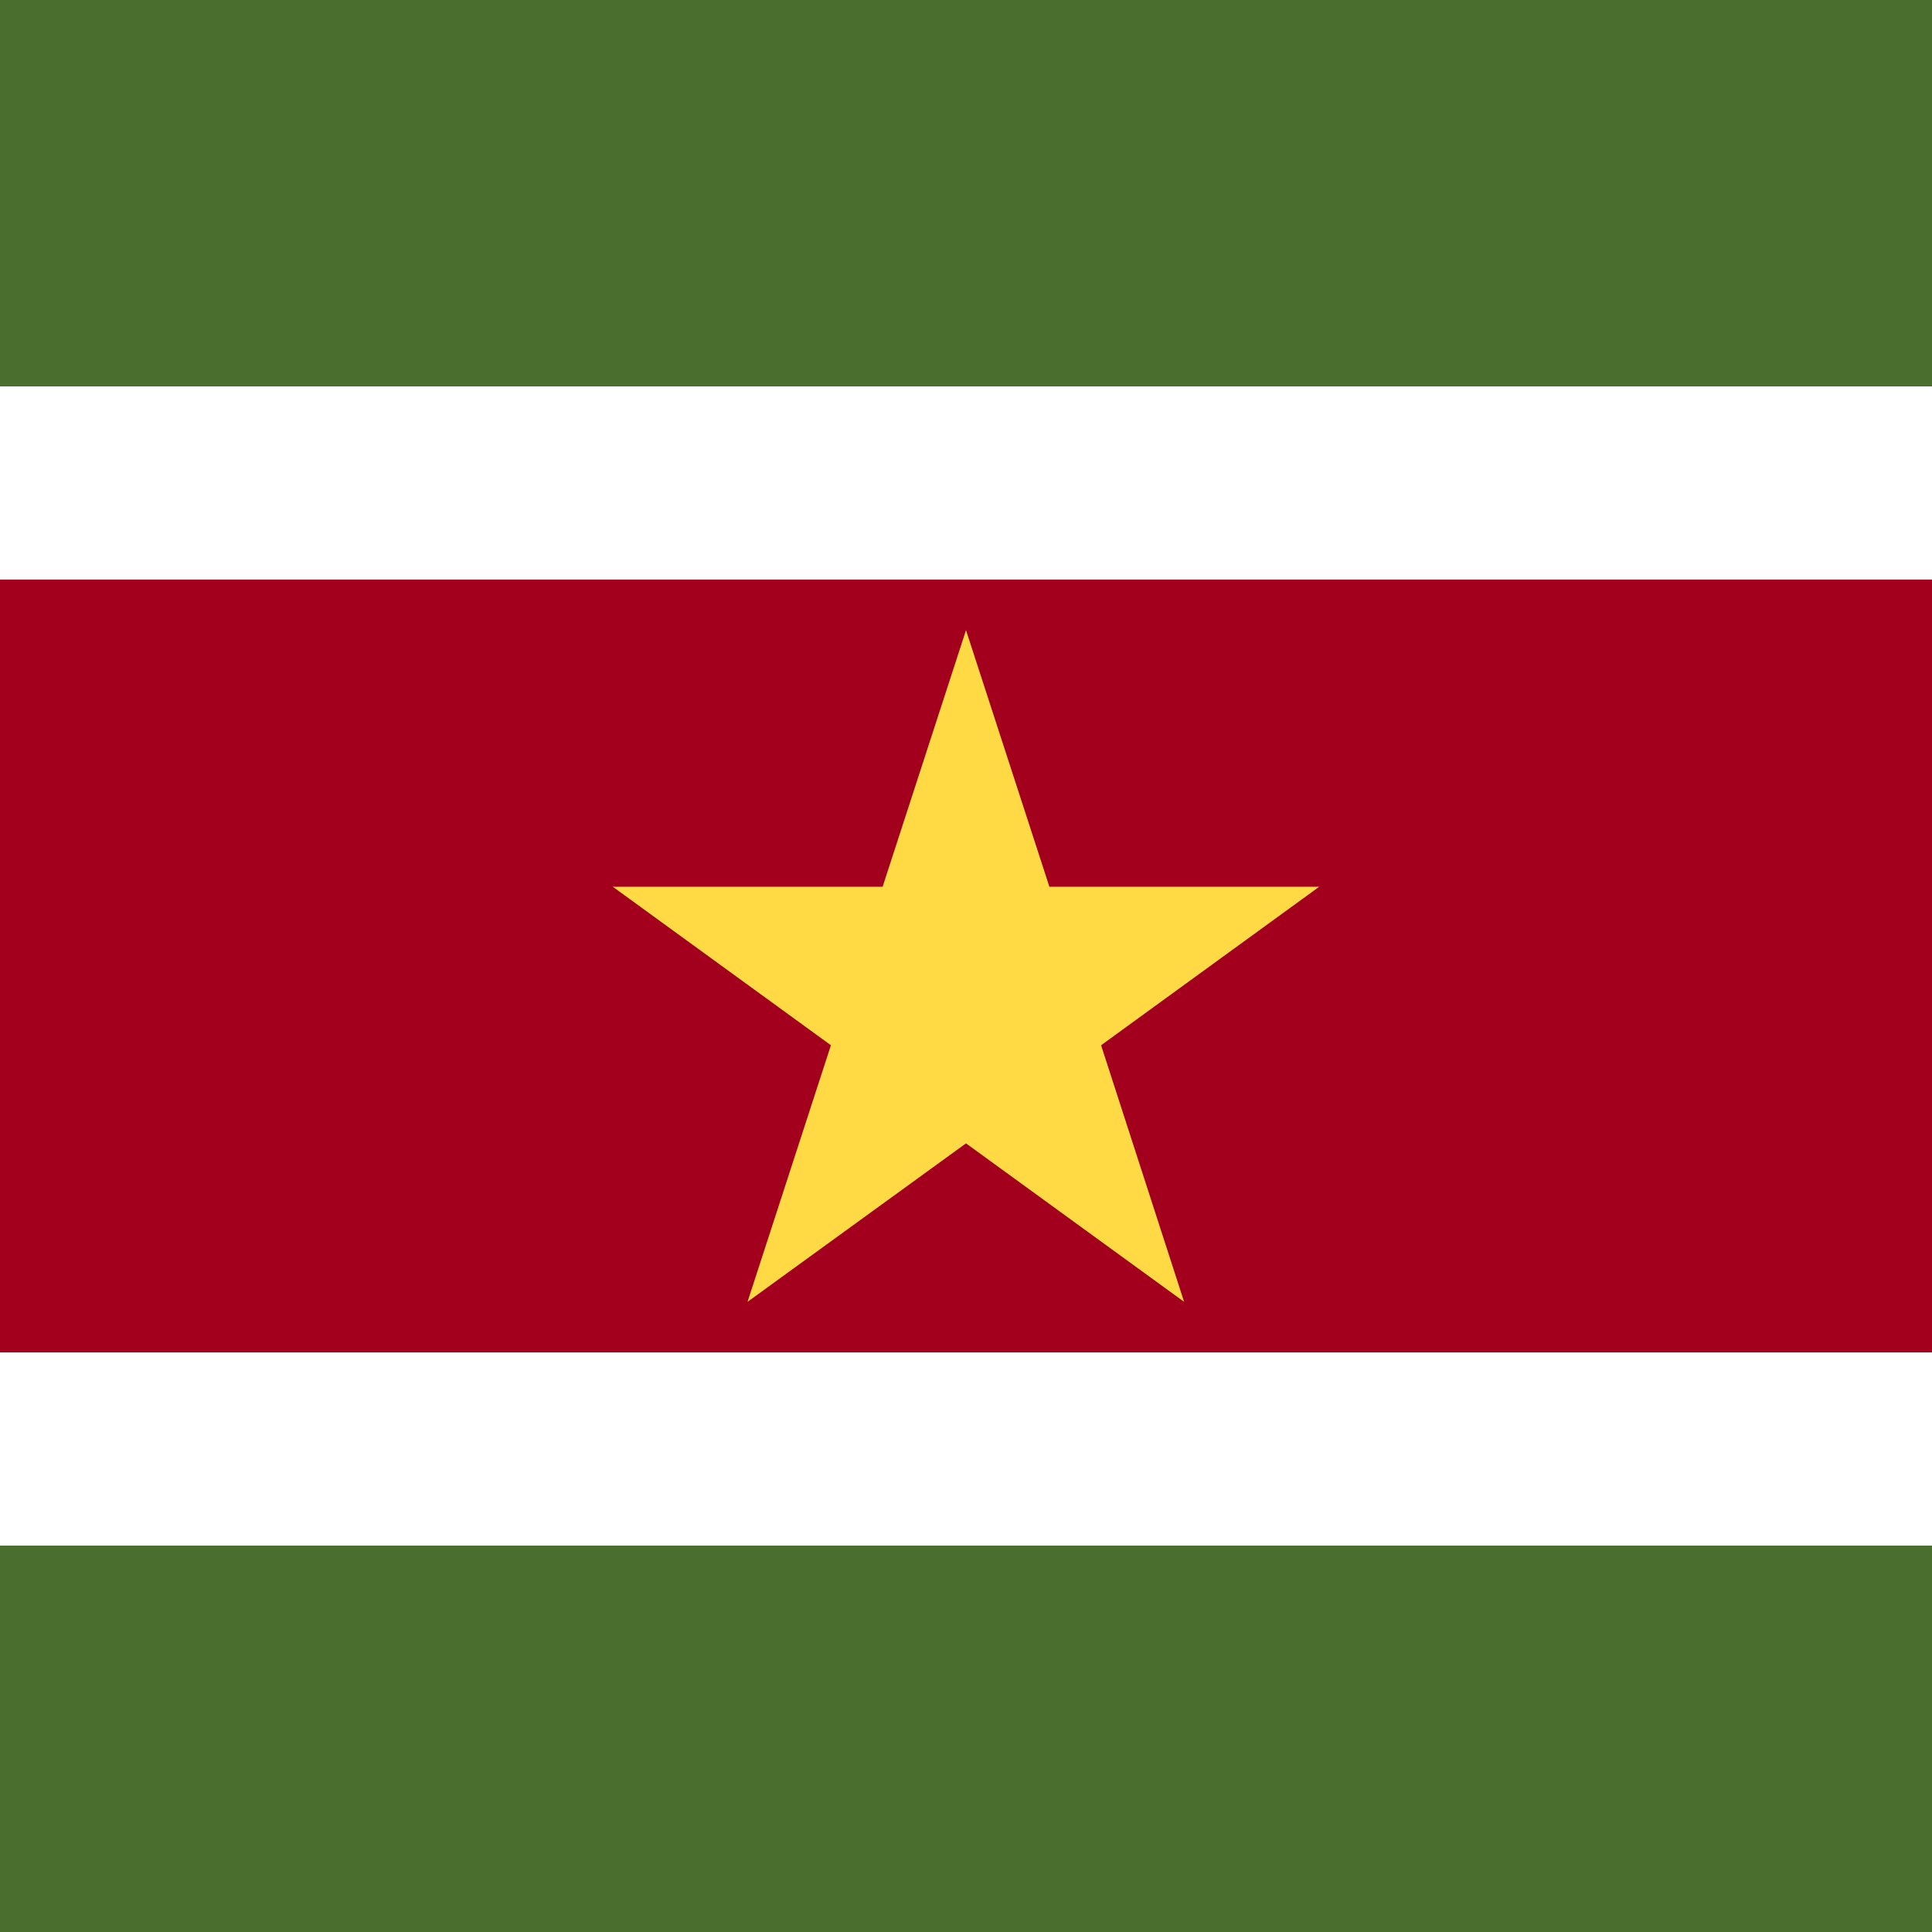
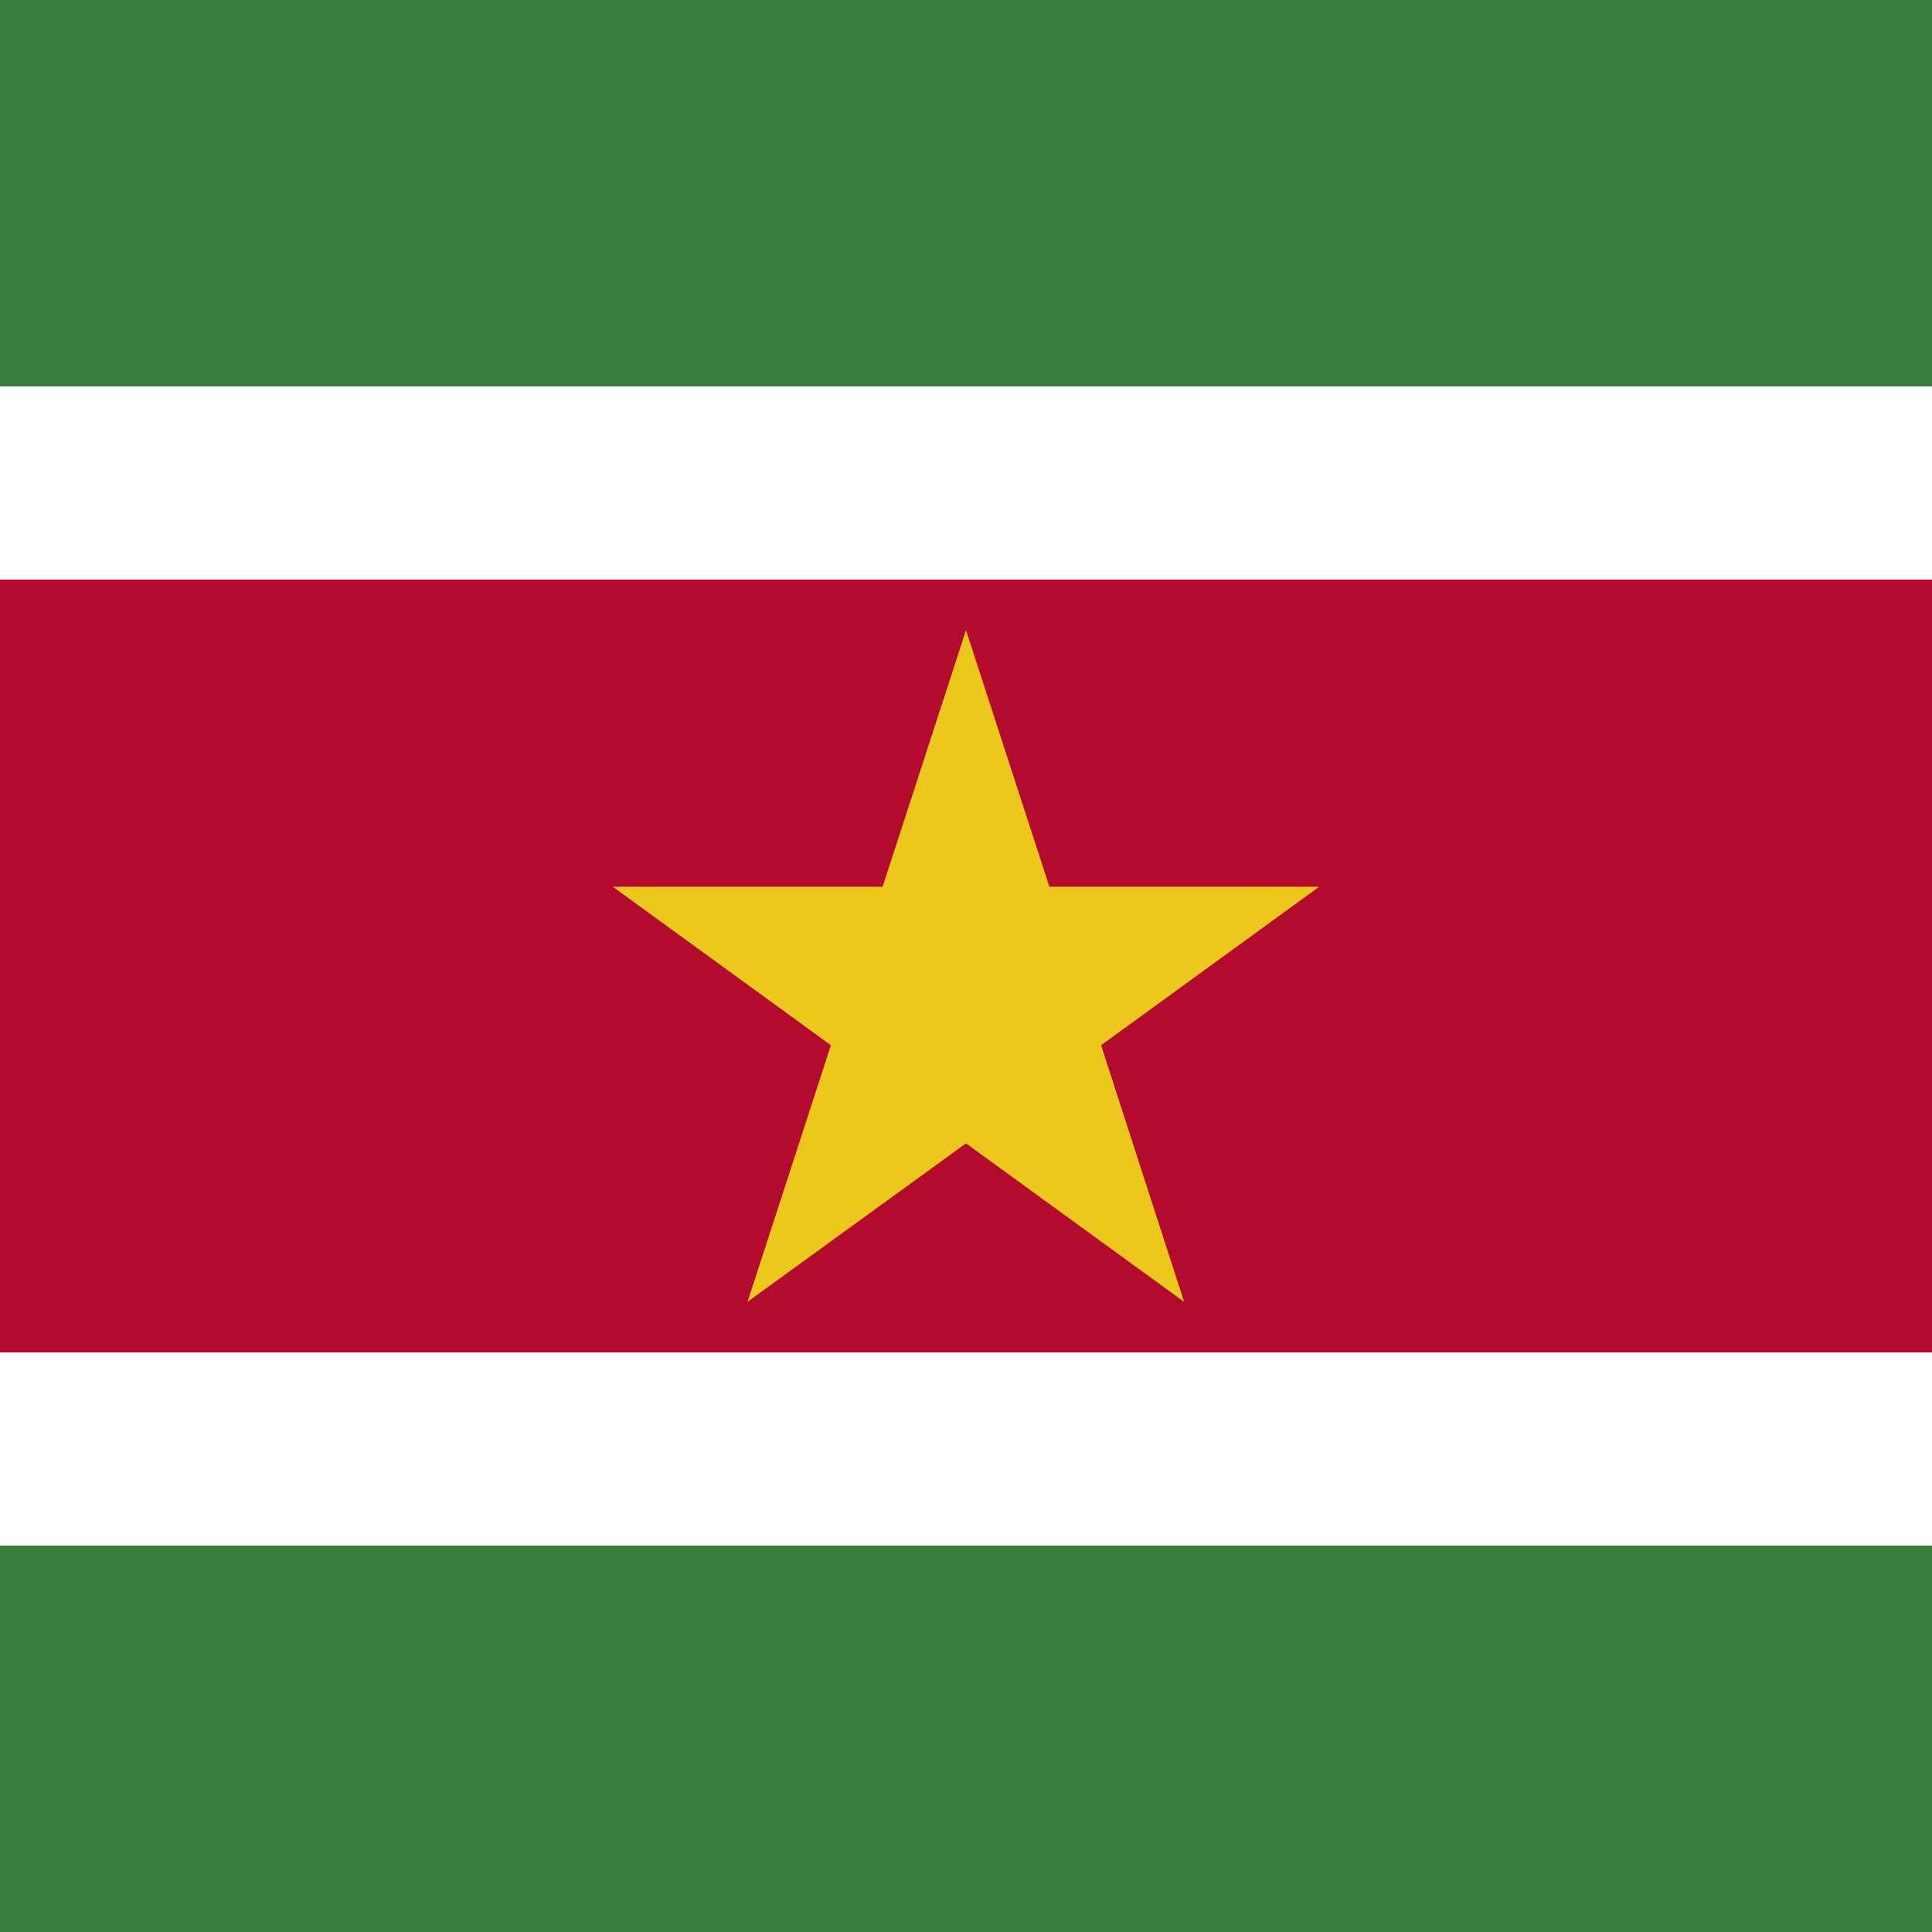
<svg xmlns="http://www.w3.org/2000/svg" width="512" height="512">
  <defs>
    <clipPath id="r">
      <rect width="512" height="512" />
    </clipPath>
  </defs>
  <g clip-path="url(#r)">
    <path fill="#FFFFFF" d="M0 0h512v512H0z" />
-     <path fill="#496E2D" d="M512 512H0V409.6h512zm0-409.6H0V0h512z" />
-     <path fill="#A2001D" d="M0 153.6h512v204.8H0z" />
-     <path fill="#FFDA44" d="m256 167 22.1 68h71.5l-57.8 42 22 68-57.8-42-57.9 42 22.1-68-57.8-42h71.5z" />
+     <path fill="#377E3F" d="M512 512H0V409.6h512zm0-409.6H0V0h512z" />
+     <path fill="#B40A2D" d="M0 153.6h512v204.8H0z" />
+     <path fill="#ECC81D" d="m256 167 22.1 68h71.5l-57.8 42 22 68-57.8-42-57.9 42 22.1-68-57.8-42h71.5z" />
  </g>
</svg>
